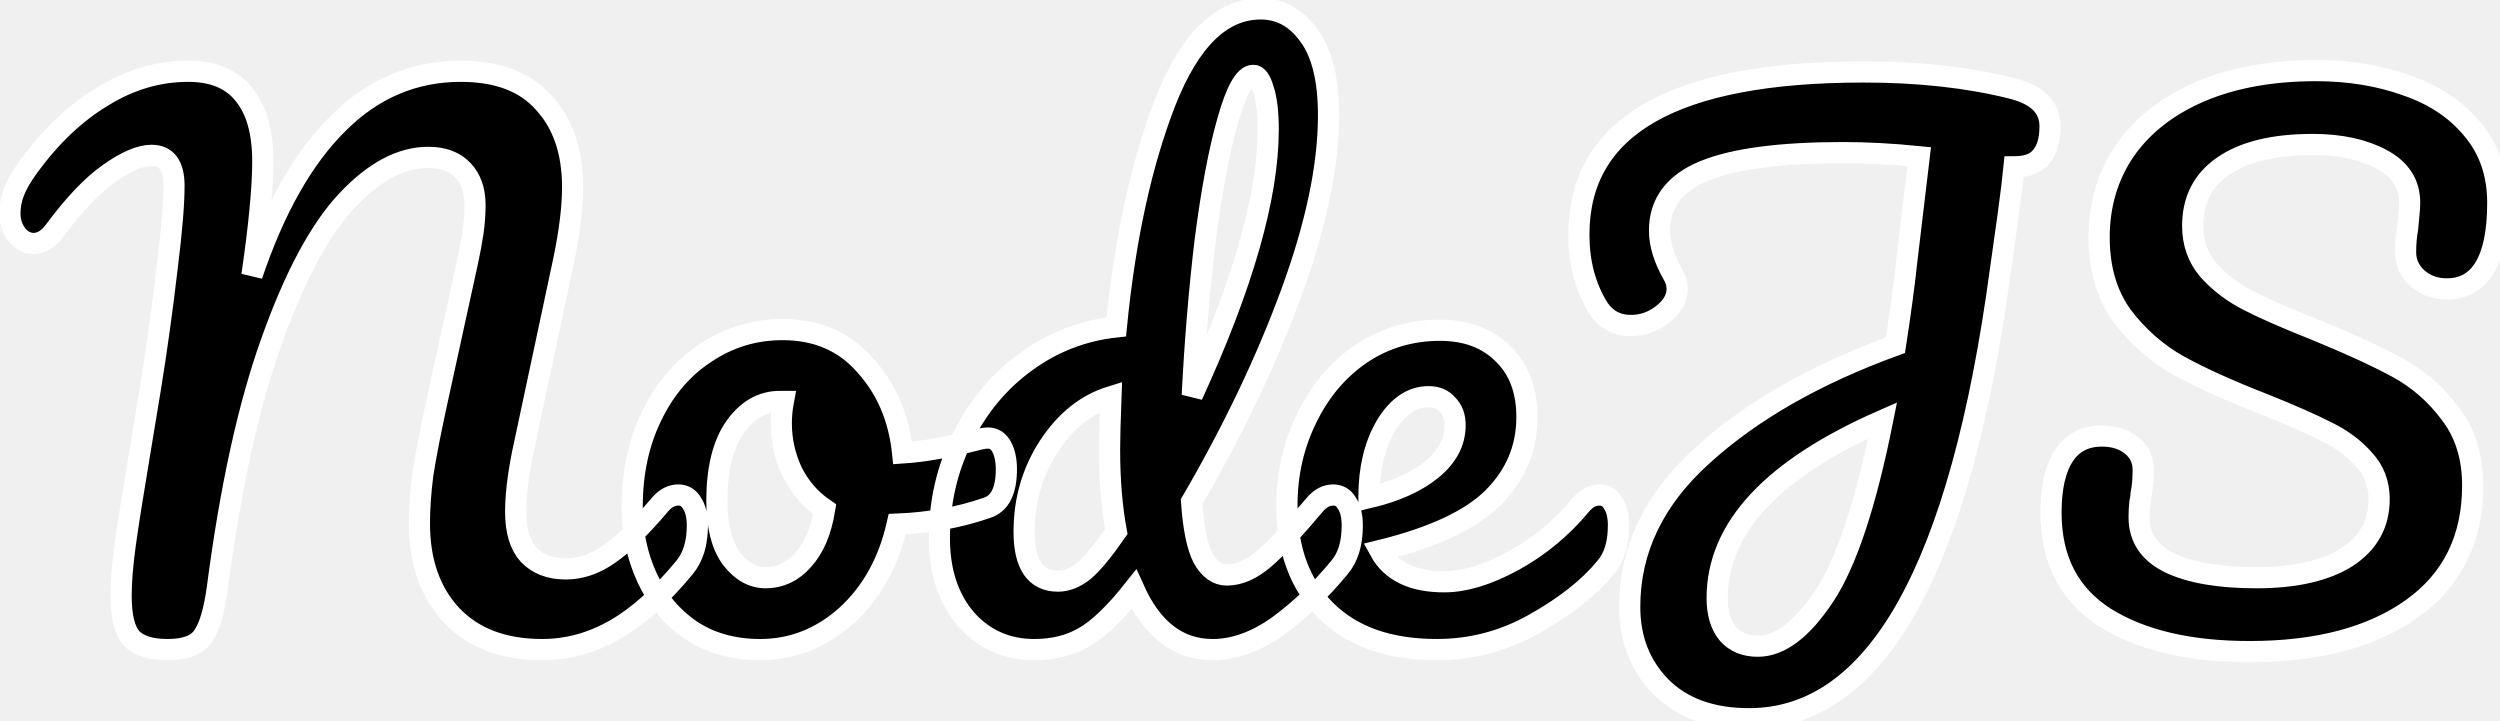
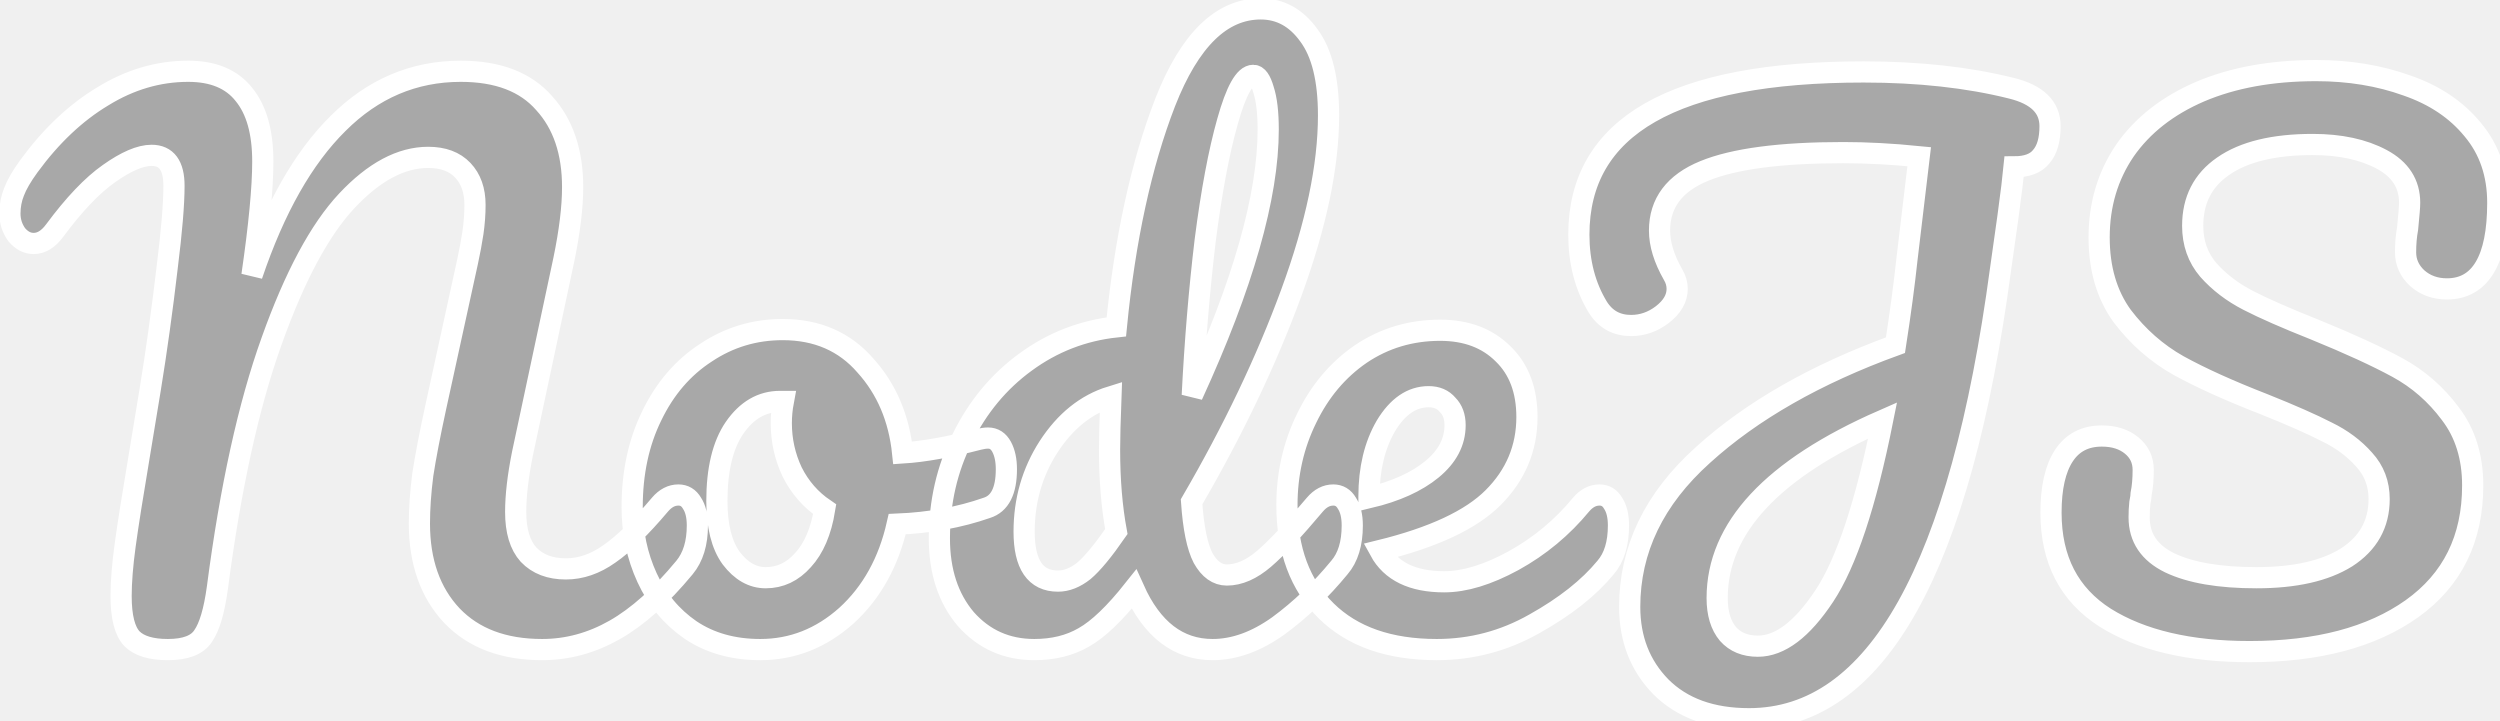
<svg xmlns="http://www.w3.org/2000/svg" width="55%" height="55%" preserveAspectRatio="xMaxYMax" viewBox="0 0 236 68" fill="none">
-   <path stroke="#ffffff" stroke-width="2" d="M15.848 61.32C14.269 61.32 13.139 60.979 12.456 60.296C11.773 59.571 11.432 58.227 11.432 56.264C11.432 54.941 11.56 53.341 11.816 51.464C12.072 49.587 12.52 46.749 13.16 42.952C13.245 42.44 13.587 40.371 14.184 36.744C14.781 33.075 15.315 29.235 15.784 25.224C16.211 21.811 16.424 19.251 16.424 17.544C16.424 15.624 15.72 14.664 14.312 14.664C13.245 14.664 11.901 15.24 10.28 16.392C8.701 17.501 6.995 19.293 5.16 21.768C4.563 22.579 3.901 22.984 3.176 22.984C2.579 22.984 2.045 22.707 1.576 22.152C1.149 21.555 0.936 20.893 0.936 20.168C0.936 19.443 1.064 18.76 1.32 18.12C1.576 17.437 2.045 16.627 2.728 15.688C4.819 12.829 7.144 10.632 9.704 9.096C12.264 7.517 14.952 6.728 17.768 6.728C20.115 6.728 21.864 7.453 23.016 8.904C24.211 10.355 24.808 12.467 24.808 15.24C24.808 17.715 24.467 21.299 23.784 25.992C25.917 19.677 28.627 14.899 31.912 11.656C35.197 8.371 39.059 6.728 43.496 6.728C46.995 6.728 49.619 7.731 51.368 9.736C53.16 11.699 54.056 14.344 54.056 17.672C54.056 19.549 53.779 21.832 53.224 24.52L49.32 42.824C48.893 44.957 48.68 46.792 48.68 48.328C48.68 50.12 49.085 51.464 49.896 52.36C50.749 53.256 51.923 53.704 53.416 53.704C54.824 53.704 56.189 53.235 57.512 52.296C58.877 51.357 60.477 49.8 62.312 47.624C62.824 47.027 63.4 46.728 64.04 46.728C64.595 46.728 65.021 46.984 65.32 47.496C65.661 48.008 65.832 48.712 65.832 49.608C65.832 51.272 65.427 52.595 64.616 53.576C62.397 56.264 60.2 58.227 58.024 59.464C55.848 60.701 53.565 61.32 51.176 61.32C47.549 61.32 44.712 60.253 42.664 58.12C40.616 55.944 39.592 53.043 39.592 49.416C39.592 48.008 39.699 46.472 39.912 44.808C40.168 43.144 40.573 41.032 41.128 38.472L43.688 26.76C43.773 26.376 43.923 25.693 44.136 24.712C44.349 23.731 44.52 22.813 44.648 21.96C44.776 21.064 44.84 20.189 44.84 19.336C44.84 17.971 44.456 16.883 43.688 16.072C42.92 15.261 41.832 14.856 40.424 14.856C37.864 14.856 35.304 16.221 32.744 18.952C30.184 21.683 27.816 26.099 25.64 32.2C23.464 38.259 21.757 46.024 20.52 55.496C20.221 57.672 19.773 59.187 19.176 60.04C18.621 60.893 17.512 61.32 15.848 61.32ZM93.275 41.352C93.829 41.352 94.256 41.629 94.555 42.184C94.853 42.739 95.002 43.443 95.002 44.296C95.002 46.344 94.384 47.56 93.147 47.944C90.587 48.84 87.77 49.352 84.698 49.48C83.888 53.064 82.288 55.944 79.898 58.12C77.509 60.253 74.8 61.32 71.77 61.32C69.21 61.32 67.013 60.701 65.178 59.464C63.386 58.227 62.021 56.584 61.083 54.536C60.144 52.488 59.675 50.269 59.675 47.88C59.675 44.637 60.293 41.757 61.531 39.24C62.768 36.68 64.475 34.696 66.65 33.288C68.826 31.837 71.237 31.112 73.882 31.112C77.125 31.112 79.728 32.243 81.691 34.504C83.696 36.723 84.869 39.475 85.21 42.76C87.216 42.632 89.605 42.205 92.379 41.48C92.72 41.395 93.019 41.352 93.275 41.352ZM72.282 54.536C73.648 54.536 74.821 53.981 75.802 52.872C76.826 51.763 77.509 50.163 77.85 48.072C76.528 47.176 75.504 46.003 74.778 44.552C74.096 43.101 73.754 41.565 73.754 39.944C73.754 39.261 73.819 38.579 73.947 37.896H73.626C71.92 37.896 70.49 38.728 69.338 40.392C68.229 42.013 67.674 44.317 67.674 47.304C67.674 49.651 68.123 51.443 69.019 52.68C69.957 53.917 71.045 54.536 72.282 54.536ZM125.862 46.728C126.416 46.728 126.843 46.984 127.142 47.496C127.483 48.008 127.654 48.712 127.654 49.608C127.654 51.315 127.248 52.637 126.438 53.576C124.688 55.709 122.768 57.544 120.678 59.08C118.587 60.573 116.518 61.32 114.47 61.32C111.227 61.32 108.752 59.421 107.046 55.624C105.254 57.885 103.675 59.4 102.31 60.168C100.987 60.936 99.43 61.32 97.638 61.32C95.035 61.32 92.88 60.36 91.174 58.44C89.51 56.477 88.677 53.939 88.677 50.824C88.677 47.411 89.403 44.253 90.853 41.352C92.304 38.408 94.288 36.019 96.805 34.184C99.365 32.307 102.224 31.197 105.382 30.856C106.192 22.579 107.728 15.517 109.99 9.672C112.294 3.784 115.302 0.84 119.014 0.84C120.848 0.84 122.363 1.672 123.558 3.336C124.795 5 125.414 7.517 125.414 10.888C125.414 15.667 124.24 21.256 121.894 27.656C119.547 34.056 116.411 40.627 112.486 47.368C112.656 49.843 113.019 51.613 113.574 52.68C114.171 53.747 114.918 54.28 115.814 54.28C116.966 54.28 118.139 53.768 119.333 52.744C120.528 51.72 122.128 50.013 124.134 47.624C124.646 47.027 125.222 46.728 125.862 46.728ZM118.31 7.112C117.499 7.112 116.688 8.563 115.878 11.464C115.067 14.323 114.363 18.077 113.766 22.728C113.211 27.379 112.806 32.243 112.55 37.32C117.328 26.909 119.718 18.547 119.718 12.232C119.718 10.611 119.568 9.352 119.27 8.456C119.014 7.56 118.694 7.112 118.31 7.112ZM99.877 54.856C100.688 54.856 101.499 54.536 102.31 53.896C103.12 53.213 104.144 51.976 105.382 50.184C104.955 47.88 104.742 45.299 104.742 42.44C104.742 41.416 104.784 39.752 104.87 37.448C102.523 38.173 100.56 39.752 98.981 42.184C97.445 44.573 96.677 47.24 96.677 50.184C96.677 53.299 97.744 54.856 99.877 54.856ZM150.991 46.728C151.546 46.728 151.972 46.984 152.271 47.496C152.612 48.008 152.783 48.712 152.783 49.608C152.783 51.315 152.378 52.637 151.567 53.576C149.988 55.496 147.748 57.267 144.847 58.888C141.988 60.509 138.916 61.32 135.631 61.32C131.151 61.32 127.674 60.104 125.199 57.672C122.724 55.24 121.487 51.912 121.487 47.688C121.487 44.744 122.106 42.013 123.343 39.496C124.58 36.936 126.287 34.909 128.463 33.416C130.682 31.923 133.178 31.176 135.951 31.176C138.426 31.176 140.41 31.923 141.903 33.416C143.396 34.867 144.143 36.851 144.143 39.368C144.143 42.312 143.076 44.851 140.943 46.984C138.852 49.075 135.29 50.739 130.255 51.976C131.322 53.939 133.348 54.92 136.335 54.92C138.255 54.92 140.431 54.259 142.863 52.936C145.338 51.571 147.471 49.8 149.263 47.624C149.775 47.027 150.351 46.728 150.991 46.728ZM134.863 37.448C133.284 37.448 131.94 38.365 130.831 40.2C129.764 42.035 129.231 44.253 129.231 46.856V46.984C131.748 46.387 133.732 45.491 135.183 44.296C136.634 43.101 137.359 41.715 137.359 40.136C137.359 39.325 137.124 38.685 136.655 38.216C136.228 37.704 135.631 37.448 134.863 37.448ZM193.524 11.912C193.524 13.192 193.247 14.152 192.692 14.792C192.18 15.432 191.327 15.752 190.132 15.752C190.047 16.648 189.855 18.205 189.556 20.424C189.129 23.411 188.895 25.075 188.852 25.416C185.055 53.704 177.14 67.848 165.108 67.848C161.567 67.848 158.793 66.845 156.788 64.84C154.825 62.835 153.844 60.317 153.844 57.288C153.844 51.869 156.148 47.091 160.756 42.952C165.364 38.771 171.423 35.315 178.932 32.584C179.401 29.555 179.764 26.845 180.02 24.456L181.172 14.792C178.612 14.536 176.223 14.408 174.004 14.408C168.073 14.408 163.7 14.984 160.884 16.136C158.068 17.288 156.66 19.165 156.66 21.768C156.66 23.048 157.087 24.435 157.94 25.928C158.196 26.355 158.324 26.803 158.324 27.272C158.324 28.168 157.855 28.979 156.916 29.704C156.02 30.387 155.039 30.728 153.972 30.728C152.607 30.728 151.561 30.152 150.836 29C149.641 27.037 149.044 24.755 149.044 22.152C149.044 11.912 158.004 6.792 175.924 6.792C181.129 6.792 185.78 7.304 189.876 8.328C192.308 8.925 193.524 10.12 193.524 11.912ZM165.94 61C168.031 61 170.121 59.421 172.212 56.264C174.303 53.107 176.137 47.581 177.716 39.688C167.305 44.253 162.1 49.843 162.1 56.456C162.1 57.907 162.441 59.037 163.124 59.848C163.807 60.616 164.745 61 165.94 61ZM212.366 61.512C206.691 61.512 202.147 60.445 198.734 58.312C195.32 56.136 193.614 52.829 193.614 48.392C193.614 46.045 194.019 44.253 194.83 43.016C195.64 41.779 196.835 41.16 198.414 41.16C199.566 41.16 200.504 41.459 201.23 42.056C201.955 42.653 202.318 43.421 202.318 44.36C202.318 45.213 202.254 45.96 202.126 46.6C202.126 46.771 202.083 47.069 201.998 47.496C201.955 47.923 201.934 48.371 201.934 48.84C201.934 50.76 202.894 52.189 204.814 53.128C206.776 54.067 209.507 54.536 213.006 54.536C216.632 54.536 219.47 53.896 221.518 52.616C223.566 51.293 224.59 49.459 224.59 47.112C224.59 45.661 224.12 44.424 223.182 43.4C222.243 42.333 221.07 41.459 219.662 40.776C218.254 40.051 216.27 39.176 213.71 38.152C210.424 36.872 207.736 35.656 205.646 34.504C203.598 33.352 201.827 31.795 200.334 29.832C198.883 27.827 198.158 25.352 198.158 22.408C198.158 19.336 198.968 16.605 200.59 14.216C202.254 11.827 204.622 9.971 207.694 8.648C210.808 7.325 214.456 6.664 218.638 6.664C221.752 6.664 224.611 7.133 227.214 8.072C229.816 8.968 231.886 10.355 233.422 12.232C235 14.109 235.79 16.413 235.79 19.144C235.79 21.832 235.384 23.859 234.574 25.224C233.763 26.589 232.568 27.272 230.99 27.272C229.88 27.272 228.942 26.931 228.174 26.248C227.448 25.565 227.086 24.755 227.086 23.816C227.086 23.005 227.15 22.259 227.278 21.576C227.406 20.296 227.47 19.485 227.47 19.144C227.47 17.352 226.595 15.987 224.846 15.048C223.096 14.109 220.92 13.64 218.318 13.64C214.648 13.64 211.832 14.323 209.87 15.688C207.95 17.011 206.99 18.888 206.99 21.32C206.99 22.941 207.48 24.328 208.462 25.48C209.486 26.632 210.744 27.592 212.238 28.36C213.731 29.128 215.822 30.045 218.51 31.112C221.752 32.435 224.355 33.629 226.318 34.696C228.28 35.763 229.944 37.213 231.31 39.048C232.718 40.883 233.422 43.144 233.422 45.832C233.422 50.867 231.502 54.749 227.662 57.48C223.864 60.168 218.766 61.512 212.366 61.512Z" fill="#000000" />
+   <path stroke="#ffffff" id="nodejs-svg" stroke-width="2" d="M15.848 61.32C14.269 61.32 13.139 60.979 12.456 60.296C11.773 59.571 11.432 58.227 11.432 56.264C11.432 54.941 11.56 53.341 11.816 51.464C12.072 49.587 12.52 46.749 13.16 42.952C13.245 42.44 13.587 40.371 14.184 36.744C14.781 33.075 15.315 29.235 15.784 25.224C16.211 21.811 16.424 19.251 16.424 17.544C16.424 15.624 15.72 14.664 14.312 14.664C13.245 14.664 11.901 15.24 10.28 16.392C8.701 17.501 6.995 19.293 5.16 21.768C4.563 22.579 3.901 22.984 3.176 22.984C2.579 22.984 2.045 22.707 1.576 22.152C1.149 21.555 0.936 20.893 0.936 20.168C0.936 19.443 1.064 18.76 1.32 18.12C1.576 17.437 2.045 16.627 2.728 15.688C4.819 12.829 7.144 10.632 9.704 9.096C12.264 7.517 14.952 6.728 17.768 6.728C20.115 6.728 21.864 7.453 23.016 8.904C24.211 10.355 24.808 12.467 24.808 15.24C24.808 17.715 24.467 21.299 23.784 25.992C25.917 19.677 28.627 14.899 31.912 11.656C35.197 8.371 39.059 6.728 43.496 6.728C46.995 6.728 49.619 7.731 51.368 9.736C53.16 11.699 54.056 14.344 54.056 17.672C54.056 19.549 53.779 21.832 53.224 24.52L49.32 42.824C48.893 44.957 48.68 46.792 48.68 48.328C48.68 50.12 49.085 51.464 49.896 52.36C50.749 53.256 51.923 53.704 53.416 53.704C54.824 53.704 56.189 53.235 57.512 52.296C58.877 51.357 60.477 49.8 62.312 47.624C62.824 47.027 63.4 46.728 64.04 46.728C64.595 46.728 65.021 46.984 65.32 47.496C65.661 48.008 65.832 48.712 65.832 49.608C65.832 51.272 65.427 52.595 64.616 53.576C62.397 56.264 60.2 58.227 58.024 59.464C55.848 60.701 53.565 61.32 51.176 61.32C47.549 61.32 44.712 60.253 42.664 58.12C40.616 55.944 39.592 53.043 39.592 49.416C39.592 48.008 39.699 46.472 39.912 44.808C40.168 43.144 40.573 41.032 41.128 38.472L43.688 26.76C43.773 26.376 43.923 25.693 44.136 24.712C44.349 23.731 44.52 22.813 44.648 21.96C44.776 21.064 44.84 20.189 44.84 19.336C44.84 17.971 44.456 16.883 43.688 16.072C42.92 15.261 41.832 14.856 40.424 14.856C37.864 14.856 35.304 16.221 32.744 18.952C30.184 21.683 27.816 26.099 25.64 32.2C23.464 38.259 21.757 46.024 20.52 55.496C20.221 57.672 19.773 59.187 19.176 60.04C18.621 60.893 17.512 61.32 15.848 61.32ZM93.275 41.352C93.829 41.352 94.256 41.629 94.555 42.184C94.853 42.739 95.002 43.443 95.002 44.296C95.002 46.344 94.384 47.56 93.147 47.944C90.587 48.84 87.77 49.352 84.698 49.48C83.888 53.064 82.288 55.944 79.898 58.12C77.509 60.253 74.8 61.32 71.77 61.32C69.21 61.32 67.013 60.701 65.178 59.464C63.386 58.227 62.021 56.584 61.083 54.536C60.144 52.488 59.675 50.269 59.675 47.88C59.675 44.637 60.293 41.757 61.531 39.24C62.768 36.68 64.475 34.696 66.65 33.288C68.826 31.837 71.237 31.112 73.882 31.112C77.125 31.112 79.728 32.243 81.691 34.504C83.696 36.723 84.869 39.475 85.21 42.76C87.216 42.632 89.605 42.205 92.379 41.48C92.72 41.395 93.019 41.352 93.275 41.352ZM72.282 54.536C73.648 54.536 74.821 53.981 75.802 52.872C76.826 51.763 77.509 50.163 77.85 48.072C76.528 47.176 75.504 46.003 74.778 44.552C74.096 43.101 73.754 41.565 73.754 39.944C73.754 39.261 73.819 38.579 73.947 37.896H73.626C71.92 37.896 70.49 38.728 69.338 40.392C68.229 42.013 67.674 44.317 67.674 47.304C67.674 49.651 68.123 51.443 69.019 52.68C69.957 53.917 71.045 54.536 72.282 54.536ZM125.862 46.728C126.416 46.728 126.843 46.984 127.142 47.496C127.483 48.008 127.654 48.712 127.654 49.608C127.654 51.315 127.248 52.637 126.438 53.576C124.688 55.709 122.768 57.544 120.678 59.08C118.587 60.573 116.518 61.32 114.47 61.32C111.227 61.32 108.752 59.421 107.046 55.624C105.254 57.885 103.675 59.4 102.31 60.168C100.987 60.936 99.43 61.32 97.638 61.32C95.035 61.32 92.88 60.36 91.174 58.44C89.51 56.477 88.677 53.939 88.677 50.824C88.677 47.411 89.403 44.253 90.853 41.352C92.304 38.408 94.288 36.019 96.805 34.184C99.365 32.307 102.224 31.197 105.382 30.856C106.192 22.579 107.728 15.517 109.99 9.672C112.294 3.784 115.302 0.84 119.014 0.84C120.848 0.84 122.363 1.672 123.558 3.336C124.795 5 125.414 7.517 125.414 10.888C125.414 15.667 124.24 21.256 121.894 27.656C119.547 34.056 116.411 40.627 112.486 47.368C112.656 49.843 113.019 51.613 113.574 52.68C114.171 53.747 114.918 54.28 115.814 54.28C116.966 54.28 118.139 53.768 119.333 52.744C120.528 51.72 122.128 50.013 124.134 47.624C124.646 47.027 125.222 46.728 125.862 46.728ZM118.31 7.112C117.499 7.112 116.688 8.563 115.878 11.464C115.067 14.323 114.363 18.077 113.766 22.728C113.211 27.379 112.806 32.243 112.55 37.32C117.328 26.909 119.718 18.547 119.718 12.232C119.718 10.611 119.568 9.352 119.27 8.456C119.014 7.56 118.694 7.112 118.31 7.112ZM99.877 54.856C100.688 54.856 101.499 54.536 102.31 53.896C103.12 53.213 104.144 51.976 105.382 50.184C104.955 47.88 104.742 45.299 104.742 42.44C104.742 41.416 104.784 39.752 104.87 37.448C102.523 38.173 100.56 39.752 98.981 42.184C97.445 44.573 96.677 47.24 96.677 50.184C96.677 53.299 97.744 54.856 99.877 54.856ZM150.991 46.728C151.546 46.728 151.972 46.984 152.271 47.496C152.612 48.008 152.783 48.712 152.783 49.608C152.783 51.315 152.378 52.637 151.567 53.576C149.988 55.496 147.748 57.267 144.847 58.888C141.988 60.509 138.916 61.32 135.631 61.32C131.151 61.32 127.674 60.104 125.199 57.672C122.724 55.24 121.487 51.912 121.487 47.688C121.487 44.744 122.106 42.013 123.343 39.496C124.58 36.936 126.287 34.909 128.463 33.416C130.682 31.923 133.178 31.176 135.951 31.176C138.426 31.176 140.41 31.923 141.903 33.416C143.396 34.867 144.143 36.851 144.143 39.368C144.143 42.312 143.076 44.851 140.943 46.984C138.852 49.075 135.29 50.739 130.255 51.976C131.322 53.939 133.348 54.92 136.335 54.92C138.255 54.92 140.431 54.259 142.863 52.936C145.338 51.571 147.471 49.8 149.263 47.624C149.775 47.027 150.351 46.728 150.991 46.728ZM134.863 37.448C133.284 37.448 131.94 38.365 130.831 40.2C129.764 42.035 129.231 44.253 129.231 46.856V46.984C131.748 46.387 133.732 45.491 135.183 44.296C136.634 43.101 137.359 41.715 137.359 40.136C137.359 39.325 137.124 38.685 136.655 38.216C136.228 37.704 135.631 37.448 134.863 37.448ZM193.524 11.912C193.524 13.192 193.247 14.152 192.692 14.792C192.18 15.432 191.327 15.752 190.132 15.752C190.047 16.648 189.855 18.205 189.556 20.424C189.129 23.411 188.895 25.075 188.852 25.416C185.055 53.704 177.14 67.848 165.108 67.848C161.567 67.848 158.793 66.845 156.788 64.84C154.825 62.835 153.844 60.317 153.844 57.288C153.844 51.869 156.148 47.091 160.756 42.952C165.364 38.771 171.423 35.315 178.932 32.584C179.401 29.555 179.764 26.845 180.02 24.456L181.172 14.792C178.612 14.536 176.223 14.408 174.004 14.408C168.073 14.408 163.7 14.984 160.884 16.136C158.068 17.288 156.66 19.165 156.66 21.768C156.66 23.048 157.087 24.435 157.94 25.928C158.196 26.355 158.324 26.803 158.324 27.272C158.324 28.168 157.855 28.979 156.916 29.704C156.02 30.387 155.039 30.728 153.972 30.728C152.607 30.728 151.561 30.152 150.836 29C149.641 27.037 149.044 24.755 149.044 22.152C149.044 11.912 158.004 6.792 175.924 6.792C181.129 6.792 185.78 7.304 189.876 8.328C192.308 8.925 193.524 10.12 193.524 11.912ZM165.94 61C168.031 61 170.121 59.421 172.212 56.264C174.303 53.107 176.137 47.581 177.716 39.688C167.305 44.253 162.1 49.843 162.1 56.456C162.1 57.907 162.441 59.037 163.124 59.848C163.807 60.616 164.745 61 165.94 61ZM212.366 61.512C206.691 61.512 202.147 60.445 198.734 58.312C195.32 56.136 193.614 52.829 193.614 48.392C193.614 46.045 194.019 44.253 194.83 43.016C195.64 41.779 196.835 41.16 198.414 41.16C199.566 41.16 200.504 41.459 201.23 42.056C201.955 42.653 202.318 43.421 202.318 44.36C202.318 45.213 202.254 45.96 202.126 46.6C202.126 46.771 202.083 47.069 201.998 47.496C201.955 47.923 201.934 48.371 201.934 48.84C201.934 50.76 202.894 52.189 204.814 53.128C206.776 54.067 209.507 54.536 213.006 54.536C216.632 54.536 219.47 53.896 221.518 52.616C223.566 51.293 224.59 49.459 224.59 47.112C224.59 45.661 224.12 44.424 223.182 43.4C222.243 42.333 221.07 41.459 219.662 40.776C218.254 40.051 216.27 39.176 213.71 38.152C210.424 36.872 207.736 35.656 205.646 34.504C203.598 33.352 201.827 31.795 200.334 29.832C198.883 27.827 198.158 25.352 198.158 22.408C198.158 19.336 198.968 16.605 200.59 14.216C202.254 11.827 204.622 9.971 207.694 8.648C210.808 7.325 214.456 6.664 218.638 6.664C221.752 6.664 224.611 7.133 227.214 8.072C229.816 8.968 231.886 10.355 233.422 12.232C235 14.109 235.79 16.413 235.79 19.144C235.79 21.832 235.384 23.859 234.574 25.224C233.763 26.589 232.568 27.272 230.99 27.272C229.88 27.272 228.942 26.931 228.174 26.248C227.448 25.565 227.086 24.755 227.086 23.816C227.086 23.005 227.15 22.259 227.278 21.576C227.406 20.296 227.47 19.485 227.47 19.144C227.47 17.352 226.595 15.987 224.846 15.048C223.096 14.109 220.92 13.64 218.318 13.64C214.648 13.64 211.832 14.323 209.87 15.688C207.95 17.011 206.99 18.888 206.99 21.32C206.99 22.941 207.48 24.328 208.462 25.48C209.486 26.632 210.744 27.592 212.238 28.36C213.731 29.128 215.822 30.045 218.51 31.112C221.752 32.435 224.355 33.629 226.318 34.696C228.28 35.763 229.944 37.213 231.31 39.048C232.718 40.883 233.422 43.144 233.422 45.832C233.422 50.867 231.502 54.749 227.662 57.48C223.864 60.168 218.766 61.512 212.366 61.512Z" fill="#0000004d" />
</svg>
